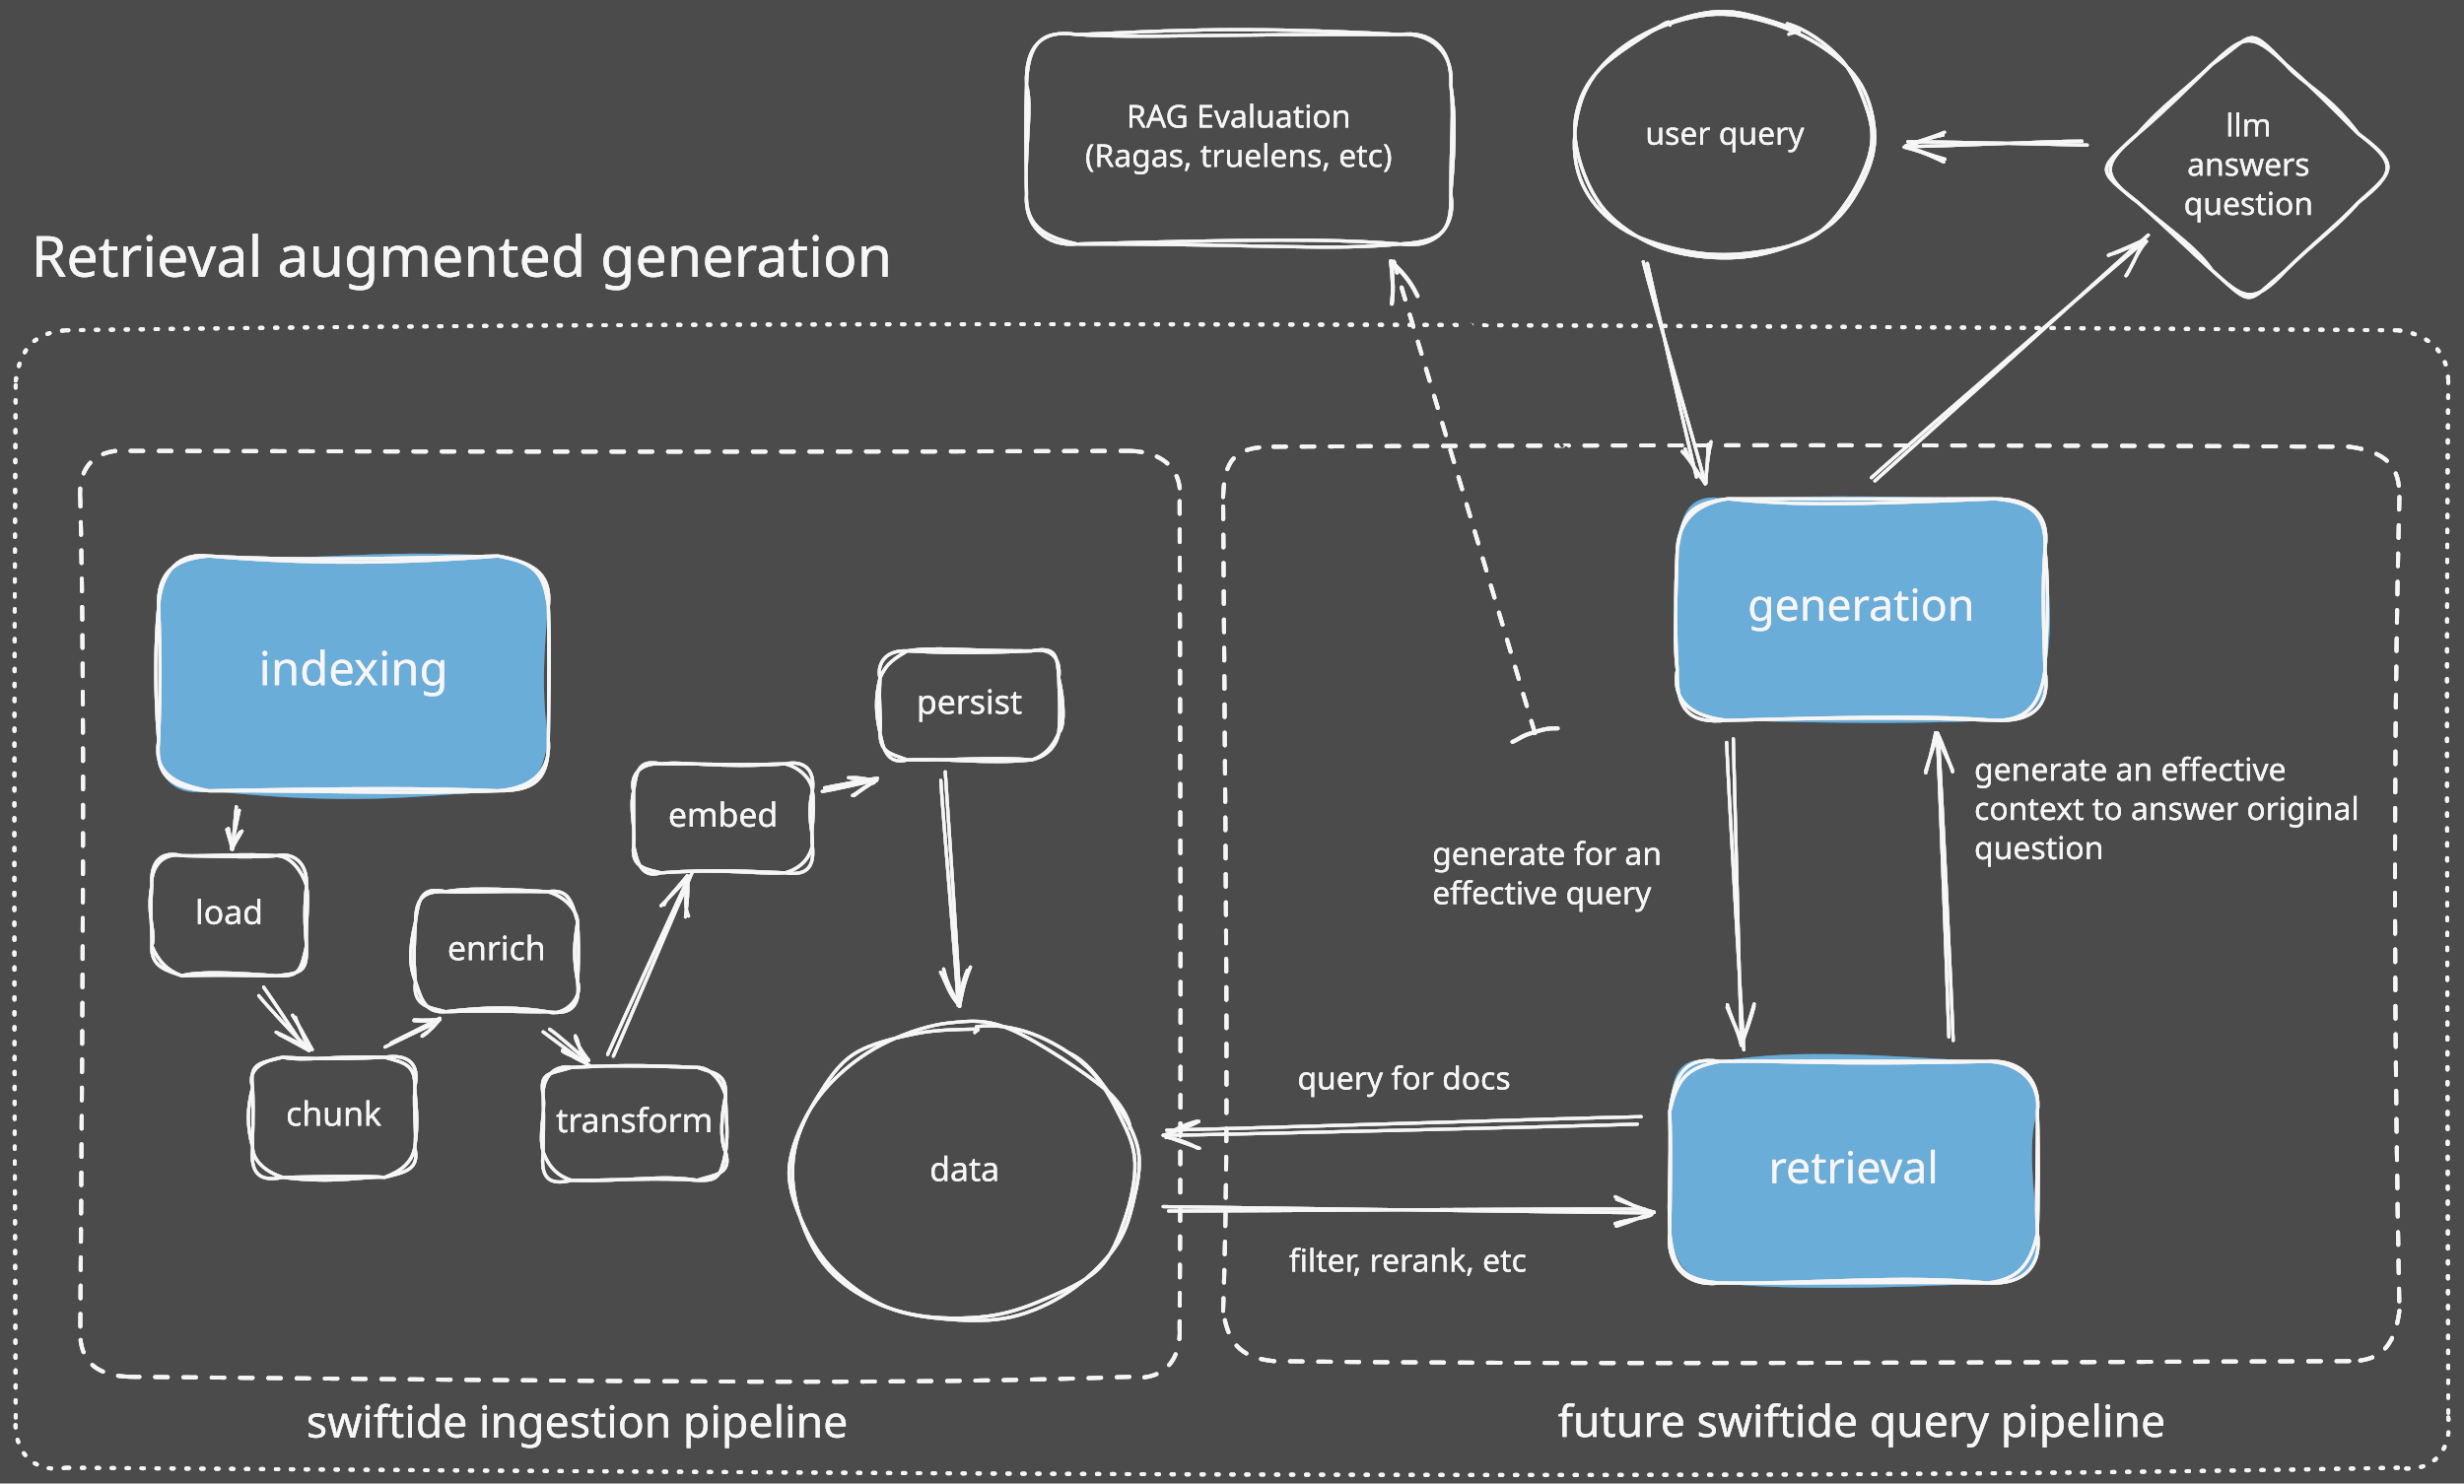
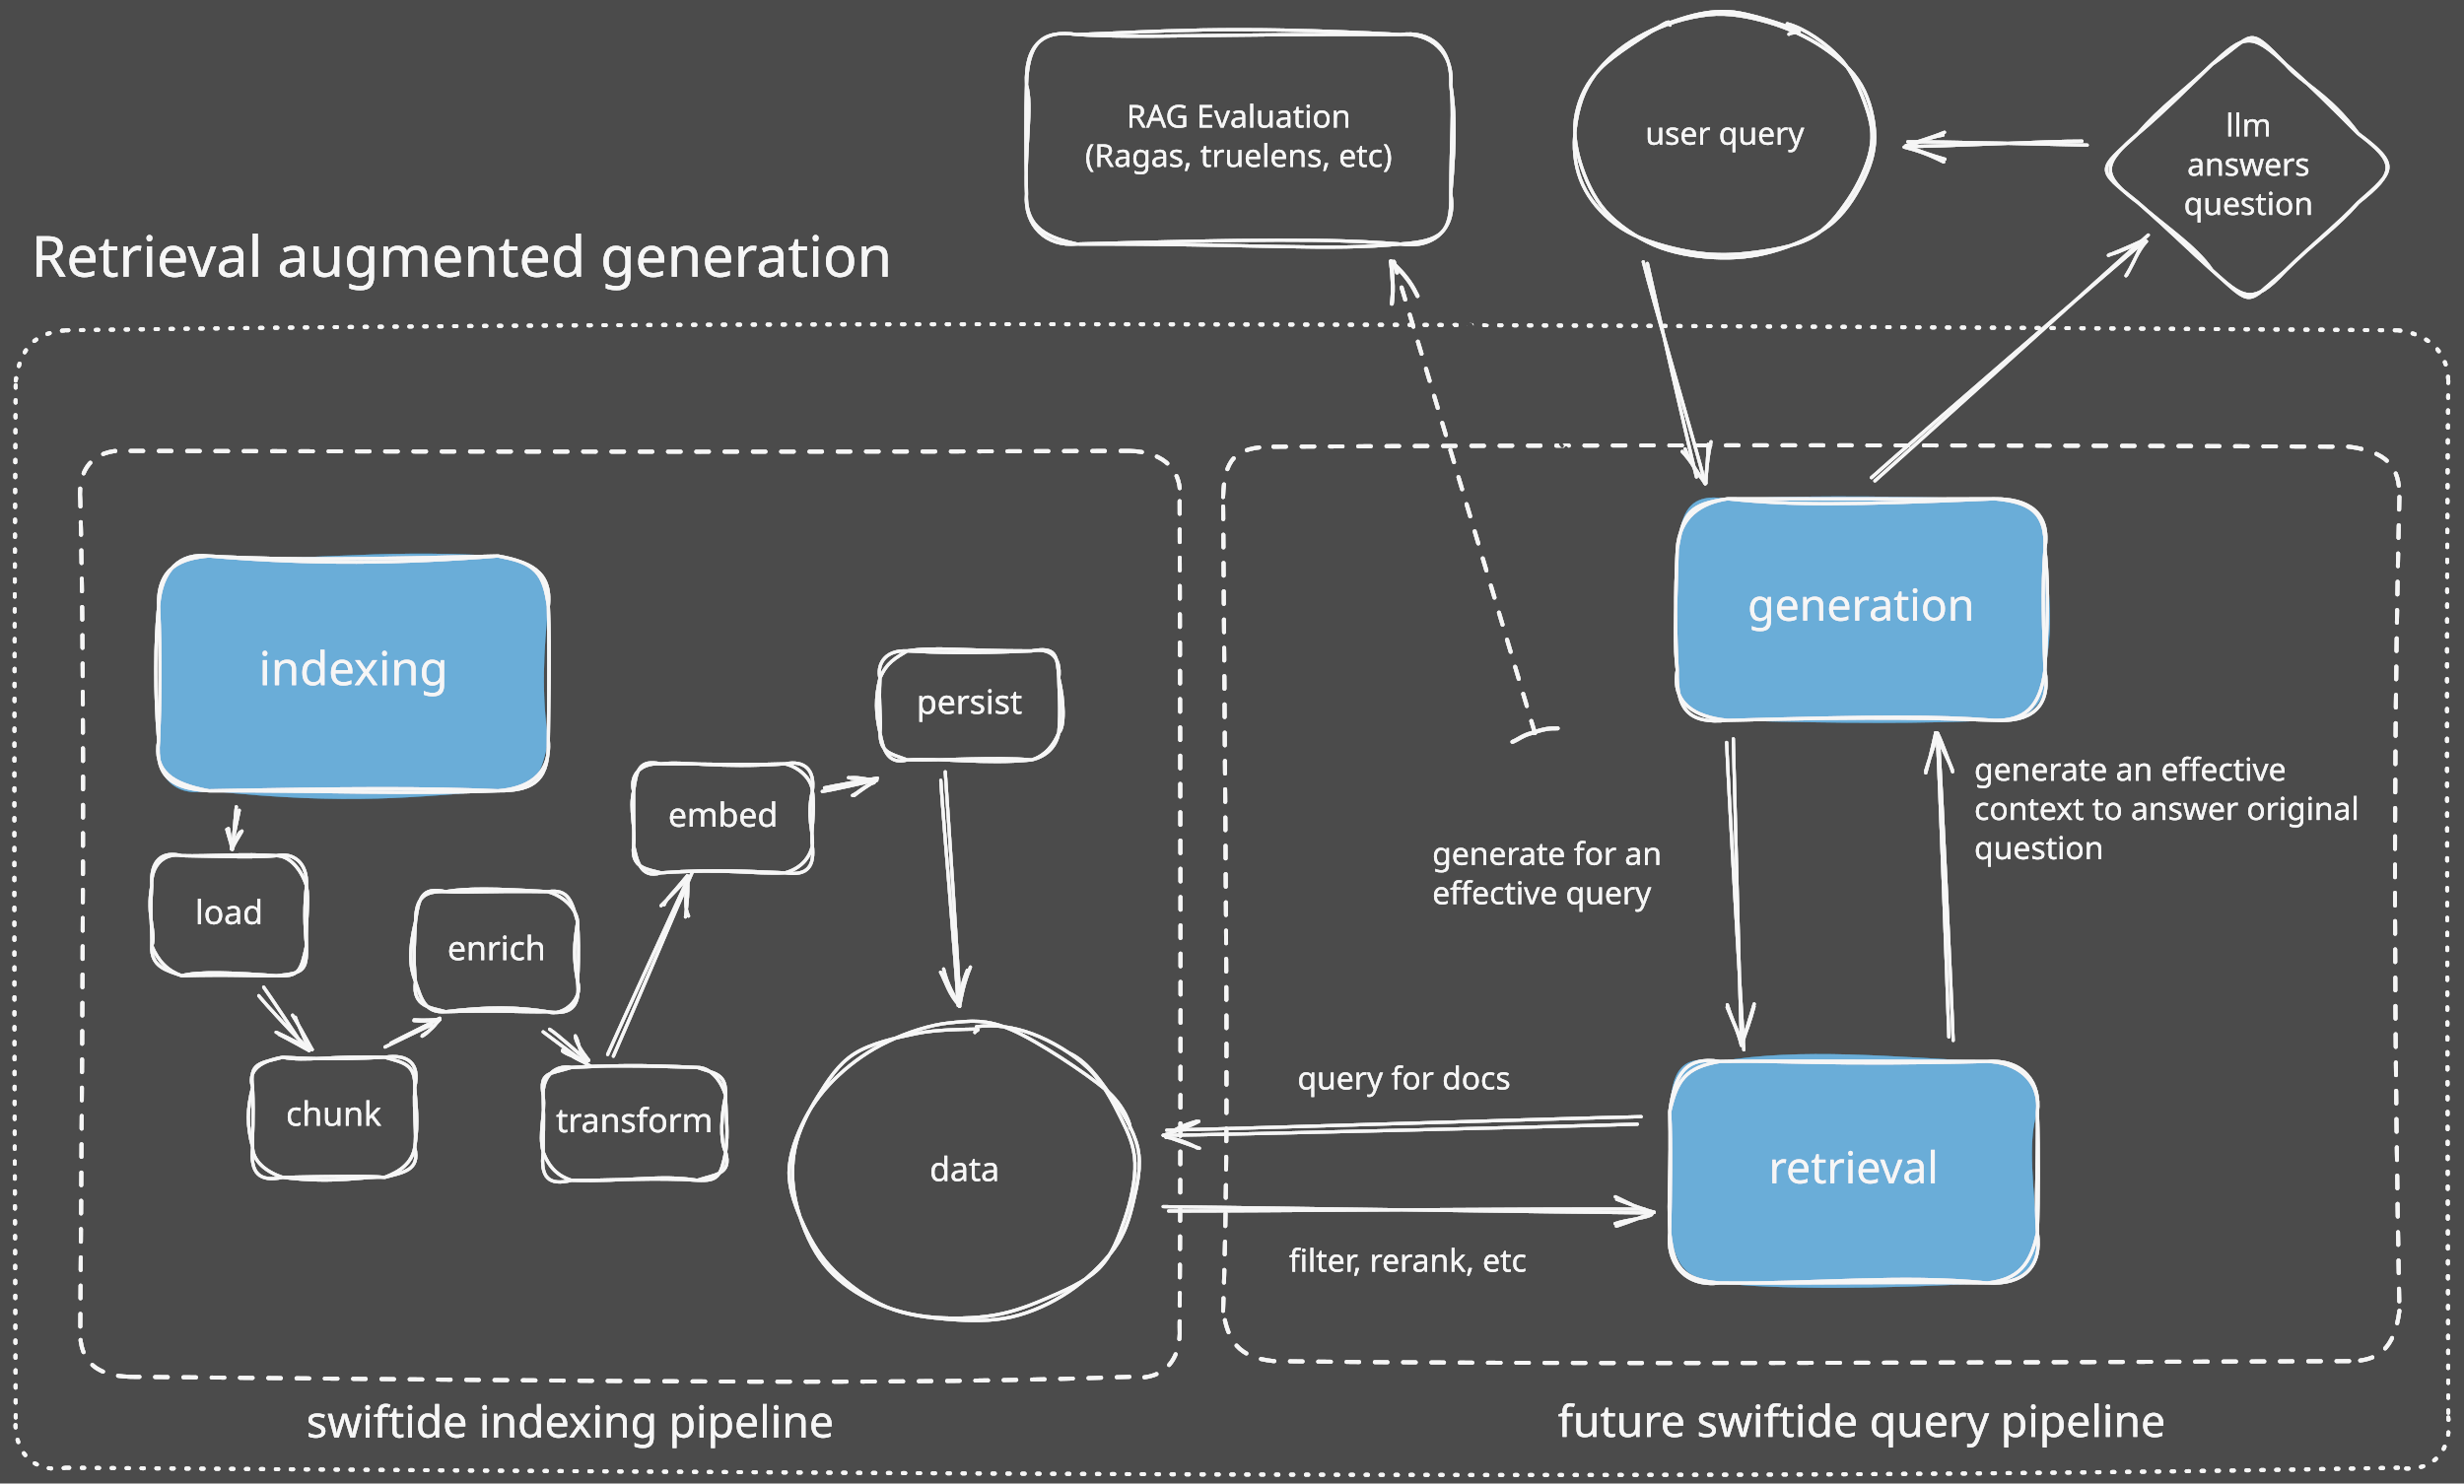
<svg xmlns="http://www.w3.org/2000/svg" version="1.1" viewBox="0 0 1568 944.222" width="1568" height="944.222" filter="invert(93%) hue-rotate(180deg)">
  <defs>
    <style class="style-fonts">
      @font-face {
        font-family: "Virgil";
        src: url("https://excalidraw.com/Virgil.woff2");
      }
      @font-face {
        font-family: "Cascadia";
        src: url("https://excalidraw.com/Cascadia.woff2");
      }
      @font-face {
        font-family: "Assistant";
        src: url("https://excalidraw.com/Assistant-Regular.woff2");
      }
    </style>
  </defs>
  <rect x="0" y="0" width="1568" height="944.222" fill="#ffffff" />
  <g stroke-linecap="round" transform="translate(10 210.2222) rotate(0 774 362)">
    <path d="M32 0 C477.59 -6.27, 924.02 -3.9, 1516 0 M1516 0 C1534.83 2.35, 1547.61 13.27, 1548 32 M1548 32 C1546.77 167.68, 1547.08 307.47, 1548 692 M1548 692 C1550.49 711.71, 1539.48 727.63, 1516 724 M1516 724 C1162.44 730.75, 808.78 729.55, 32 724 M32 724 C10.51 727.71, -1.74 713.13, 0 692 M0 692 C-1.04 466.34, -1.22 239.88, 0 32 M0 32 C3.15 10.96, 12.27 1.5, 32 0" stroke="#1e1e1e" stroke-width="2.5" fill="none" stroke-dasharray="1.5 8" />
  </g>
  <g stroke-linecap="round" transform="translate(100.9289 353.8947) rotate(0 124.0144 74.72662)">
    <path d="M32 0 C89.07 4.72, 133.5 -5.08, 216.03 0 C242.11 1.76, 248.89 15.87, 248.03 32 C245.03 59.28, 243.53 88.69, 248.03 117.45 C244.01 135.98, 240.35 152.08, 216.03 149.45 C164.08 153.02, 122.8 159.09, 32 149.45 C6.91 154.63, -3.09 135.88, 0 117.45 C3.32 80.85, 1.2 47.67, 0 32 C0.19 11.96, 11.95 -4.97, 32 0" stroke="none" stroke-width="0" fill="#a5d8ff" />
    <path d="M32 0 C97.38 5.7, 156.07 4.78, 216.03 0 M32 0 C85.39 2.98, 137.34 1.76, 216.03 0 M216.03 0 C235.18 3.71, 250.52 9.05, 248.03 32 M216.03 0 C239.83 4.18, 245.2 11.07, 248.03 32 M248.03 32 C249.35 61.87, 248.15 94.78, 248.03 117.45 M248.03 32 C248.48 52.5, 248.41 76.91, 248.03 117.45 M248.03 117.45 C248.5 141.04, 240.51 149.75, 216.03 149.45 M248.03 117.45 C249.87 140.51, 233.22 148.1, 216.03 149.45 M216.03 149.45 C170.23 147.52, 120 147.78, 32 149.45 M216.03 149.45 C160.61 151.74, 101.87 149.27, 32 149.45 M32 149.45 C10.2 148.15, -2.46 141.85, 0 117.45 M32 149.45 C8.07 145.07, -3.18 136.9, 0 117.45 M0 117.45 C-2.53 88.27, -2.25 53.58, 0 32 M0 117.45 C0.96 93.59, 1.46 65.12, 0 32 M0 32 C1.58 8.71, 13.8 -2.31, 32 0 M0 32 C-1 6.62, 15.26 1.44, 32 0" stroke="#1e1e1e" stroke-width="2" fill="none" />
  </g>
  <g transform="translate(172.2642 410.0722) rotate(0 52.67905 18.54916)">
    <text x="52.679" y="25.999" font-family="Virgil, Segoe UI Emoji" font-size="29.679px" fill="#1e1e1e" text-anchor="middle" style="white-space: pre;" direction="ltr" dominant-baseline="alphabetic">indexing</text>
  </g>
  <g stroke-linecap="round" transform="translate(1062.556 675.6111) rotate(0 117 70.5)">
    <path d="M32 0 C82.85 -8.99, 143.23 -2.83, 202 0 C224.19 5.21, 237.24 8.64, 234 32 C229.55 44.49, 229.17 63.13, 234 109 C236.98 132.96, 220.94 140.07, 202 141 C136.91 144.97, 65.19 145.21, 32 141 C7.57 138.09, 4.39 127.97, 0 109 C-0.7 73.58, -0.7 49.72, 0 32 C1.29 5.7, 7.07 -4.75, 32 0" stroke="none" stroke-width="0" fill="#a5d8ff" />
    <path d="M32 0 C69.3 -0.43, 111.22 -0.18, 202 0 M32 0 C65.8 -0.93, 101.48 2.57, 202 0 M202 0 C225.83 -1.62, 236.15 14.3, 234 32 M202 0 C220.5 0.41, 236.1 11.41, 234 32 M234 32 C234.25 65.24, 232.67 90.86, 234 109 M234 32 C234.88 59.49, 234.65 85.98, 234 109 M234 109 C237.15 130.63, 224.94 142.5, 202 141 M234 109 C229.86 128.98, 221.9 138.9, 202 141 M202 141 C148.37 135.45, 89.1 141.8, 32 141 M202 141 C141.61 140.16, 84.21 141.37, 32 141 M32 141 C8.21 144.06, -2.26 126.52, 0 109 M32 141 C7.49 139.11, 2.37 130.96, 0 109 M0 109 C-1.14 86.15, 0.89 68.01, 0 32 M0 109 C0.44 80.8, 1 53.74, 0 32 M0 32 C3.13 8.36, 9.8 -3.52, 32 0 M0 32 C4.59 12.1, 9.85 3.8, 32 0" stroke="#1e1e1e" stroke-width="2" fill="none" />
  </g>
  <g transform="translate(1120.882 728.6111) rotate(0 58.67397 17.5)">
    <text x="58.674" y="24.528" font-family="Virgil, Segoe UI Emoji" font-size="28px" fill="#1e1e1e" text-anchor="middle" style="white-space: pre;" direction="ltr" dominant-baseline="alphabetic">retrieval</text>
  </g>
  <g stroke-linecap="round" transform="translate(503.5204 652.4197) rotate(0 110.235 93.80576)">
    <path d="M176.66 17.73 C187.76 22.9, 195.27 33.62, 202.59 43.71 C209.9 53.8, 218.03 66.78, 220.54 78.25 C223.06 89.72, 220.19 101.87, 217.69 112.55 C215.18 123.23, 212.38 132.78, 205.5 142.33 C198.62 151.88, 187.31 162.59, 176.43 169.84 C165.55 177.09, 152.95 182.91, 140.22 185.82 C127.5 188.74, 113.35 188.4, 100.07 187.34 C86.79 186.27, 72.65 184.56, 60.56 179.43 C48.47 174.31, 36.29 165.17, 27.55 156.57 C18.81 147.97, 12.95 138.27, 8.12 127.81 C3.29 117.36, -1.52 105.18, -1.42 93.83 C-1.33 82.49, 3.42 70.07, 8.7 59.74 C13.98 49.42, 21.41 40.07, 30.25 31.86 C39.09 23.64, 49.87 15.99, 61.71 10.44 C73.56 4.89, 88.23 -0.21, 101.33 -1.44 C114.43 -2.67, 123.89 -3.99, 140.31 3.08 C156.74 10.15, 187.36 30.56, 199.88 40.98 C212.41 51.4, 216.58 65.05, 215.47 65.59 M117.86 1.06 C129.71 -0.48, 141.67 1.27, 153.48 5.64 C165.29 10, 179.34 18.33, 188.72 27.26 C198.09 36.18, 204.74 49.12, 209.74 59.19 C214.74 69.27, 218.29 76.99, 218.71 87.69 C219.13 98.39, 216.1 112.18, 212.28 123.4 C208.46 134.61, 204.29 146.43, 195.78 154.96 C187.27 163.48, 173.02 169.48, 161.2 174.54 C149.38 179.61, 138.24 183.62, 124.86 185.34 C111.48 187.06, 94.28 187.07, 80.93 184.87 C67.57 182.67, 55.2 178.2, 44.74 172.16 C34.29 166.12, 25.13 158.52, 18.18 148.6 C11.22 138.69, 5.62 124.37, 3 112.65 C0.37 100.94, 0.11 89.51, 2.42 78.32 C4.74 67.12, 10.62 55.5, 16.9 45.5 C23.19 35.5, 29.72 24.99, 40.13 18.32 C50.55 11.65, 66.74 8.08, 79.39 5.47 C92.04 2.85, 109.81 2.75, 116.05 2.63 C122.29 2.52, 116.39 3.84, 116.85 4.77" stroke="#1e1e1e" stroke-width="2" fill="none" />
  </g>
  <g transform="translate(587.659 733.1453) rotate(0 26.14845 13.2494)">
    <text x="26.148" y="18.57" font-family="Virgil, Segoe UI Emoji" font-size="21.199px" fill="#1e1e1e" text-anchor="middle" style="white-space: pre;" direction="ltr" dominant-baseline="alphabetic">data</text>
  </g>
  <g stroke-linecap="round">
    <g transform="translate(1042.556 713.363) rotate(0 -150.2543 3.368266)">
      <path d="M1.82 -2.59 C-48.46 -1.54, -249.42 4.87, -300.08 6.02 M-0.63 2.18 C-51.44 3.68, -253.03 8.66, -302.33 9.32" stroke="#1e1e1e" stroke-width="2" fill="none" />
    </g>
    <g transform="translate(1042.556 713.363) rotate(0 -150.2543 3.368266)">
      <path d="M-280.87 0.29 C-287.82 2.21, -297.41 5.84, -300.48 10.57 M-279.63 0.39 C-284.56 3.02, -290.23 5.46, -302.25 9.29" stroke="#1e1e1e" stroke-width="2" fill="none" />
    </g>
    <g transform="translate(1042.556 713.363) rotate(0 -150.2543 3.368266)">
      <path d="M-280.52 17.39 C-287.58 13.17, -297.29 10.67, -300.48 10.57 M-279.29 17.49 C-284.4 15.68, -290.16 13.69, -302.25 9.29" stroke="#1e1e1e" stroke-width="2" fill="none" />
    </g>
  </g>
  <mask />
  <g stroke-linecap="round">
    <g transform="translate(743.7048 771.3813) rotate(0 152.285 -1.369787)">
      <path d="M-0.02 -0.59 C50.14 -0.45, 252.22 -2.36, 302.77 -1.74 M-3.48 -3.38 C47.39 -2.73, 257.36 0.24, 308.05 0.64" stroke="#1e1e1e" stroke-width="2" fill="none" />
    </g>
    <g transform="translate(743.7048 771.3813) rotate(0 152.285 -1.369787)">
      <path d="M284.04 7.44 C291.5 4.81, 303.62 4.12, 307.24 1.72 M284.92 9.08 C294.57 5.93, 303.03 2.39, 308.98 0.21" stroke="#1e1e1e" stroke-width="2" fill="none" />
    </g>
    <g transform="translate(743.7048 771.3813) rotate(0 152.285 -1.369787)">
      <path d="M284.24 -9.66 C291.47 -6.05, 303.52 -0.49, 307.24 1.72 M285.11 -8.02 C294.58 -4.49, 302.97 -1.34, 308.98 0.21" stroke="#1e1e1e" stroke-width="2" fill="none" />
    </g>
  </g>
  <mask />
  <g stroke-linecap="round" transform="translate(1002.111 10) rotate(0 95.5 77)">
    <path d="M45.15 12.24 C54.91 5.68, 72.26 0.73, 85.27 -0.62 C98.28 -1.96, 111.06 0.69, 123.2 4.18 C135.35 7.67, 148.3 13.65, 158.16 20.34 C168.03 27.03, 176.95 34.85, 182.4 44.32 C187.86 53.8, 190.85 66.79, 190.9 77.18 C190.95 87.57, 187.55 97.27, 182.7 106.68 C177.85 116.08, 171.32 126.37, 161.8 133.62 C152.27 140.87, 137.75 146.78, 125.56 150.17 C113.36 153.56, 101.13 154.65, 88.65 153.97 C76.18 153.29, 62.19 151.01, 50.69 146.08 C39.19 141.15, 27.53 133.28, 19.63 124.41 C11.73 115.53, 6.38 103.24, 3.29 92.84 C0.2 82.44, -1.05 71.86, 1.09 62.01 C3.23 52.16, 7.31 42.96, 16.12 33.76 C24.93 24.57, 46.51 11.47, 53.94 6.84 C61.37 2.21, 60.24 4.31, 60.68 6 M135.25 5.12 C146.66 8.14, 160.15 17.87, 168.53 26.74 C176.92 35.61, 182.25 48.61, 185.55 58.34 C188.85 68.07, 190.21 75.39, 188.33 85.14 C186.44 94.88, 180.59 107.43, 174.23 116.81 C167.87 126.18, 160.84 135.67, 150.16 141.4 C139.48 147.12, 123.07 149.7, 110.16 151.15 C97.25 152.61, 85.47 152.4, 72.7 150.13 C59.94 147.85, 44.22 143.45, 33.58 137.5 C22.94 131.56, 14.49 123.27, 8.86 114.48 C3.22 105.69, 0.24 95.71, -0.2 84.76 C-0.64 73.82, 1.49 59.3, 6.23 48.82 C10.97 38.33, 18.87 29.35, 28.23 21.84 C37.59 14.33, 50.68 7.84, 62.4 3.77 C74.12 -0.3, 85.48 -3.43, 98.53 -2.58 C111.58 -1.73, 134.38 6.46, 140.67 8.85 C146.97 11.25, 137.44 10.32, 136.3 11.78" stroke="#1e1e1e" stroke-width="2" fill="none" />
  </g>
  <g transform="translate(1046.102 74.55278) rotate(0 51.47995 12.5)">
    <text x="51.48" y="17.52" font-family="Virgil, Segoe UI Emoji" font-size="20px" fill="#1e1e1e" text-anchor="middle" style="white-space: pre;" direction="ltr" dominant-baseline="alphabetic">user query</text>
  </g>
  <g stroke-linecap="round" transform="translate(1067.333 317.5) rotate(0 117 70.5)">
    <path d="M32 0 C73.54 -1.82, 117.2 -2.21, 202 0 C220.52 2.98, 236.63 8.27, 234 32 C234.83 55.26, 240.9 71.88, 234 109 C239.18 127.24, 220.42 145.39, 202 141 C153.91 143.15, 109.24 143.15, 32 141 C11.96 142.29, -4.97 126.73, 0 109 C0.83 88.1, -0.26 75.16, 0 32 C2.5 8.04, 7.55 -4.17, 32 0" stroke="none" stroke-width="0" fill="#a5d8ff" />
    <path d="M32 0 C74.11 4.35, 107.17 4, 202 0 M32 0 C99.34 0.02, 166.54 0.22, 202 0 M202 0 C223.67 -0.15, 237.71 8.93, 234 32 M202 0 C223.1 1.99, 235.23 7.39, 234 32 M234 32 C237.08 60.06, 235.12 83.43, 234 109 M234 32 C231.99 57.07, 233.27 85.82, 234 109 M234 109 C230.86 133.27, 220.45 141.23, 202 141 M234 109 C237.99 132.44, 225.29 142.38, 202 141 M202 141 C163.45 138.15, 130.56 138.35, 32 141 M202 141 C168.22 139.87, 131.33 138.45, 32 141 M32 141 C11.52 138.98, -3.8 130.33, 0 109 M32 141 C7.35 143.41, -0.63 134.43, 0 109 M0 109 C-1.15 88.14, -1.49 60.14, 0 32 M0 109 C-1.89 94.32, -1.27 78.17, 0 32 M0 32 C3.86 8.96, 7.52 3.39, 32 0 M0 32 C1.45 11.37, 14.94 2.66, 32 0" stroke="#1e1e1e" stroke-width="2" fill="none" />
  </g>
  <g transform="translate(1114.837 370.5) rotate(0 69.49596 17.5)">
    <text x="69.496" y="24.528" font-family="Virgil, Segoe UI Emoji" font-size="28px" fill="#1e1e1e" text-anchor="middle" style="white-space: pre;" direction="ltr" dominant-baseline="alphabetic">generation</text>
  </g>
  <g stroke-linecap="round" transform="translate(1337.111 19.00001) rotate(0 93.5 87.5)">
    <path d="M117.5 22 C127.99 34.38, 144.53 40.56, 163.5 66 M117.5 22 C133.78 35.97, 146.48 48.96, 163.5 66 M163.5 66 C190.71 86.26, 186.79 89.73, 163.5 110 M163.5 66 C188.23 84.72, 188.08 90.46, 163.5 110 M163.5 110 C149.94 125.74, 136.79 133.94, 117.5 153 M163.5 110 C151.44 123.05, 136.78 134.31, 117.5 153 M117.5 153 C91.12 175.23, 97.47 176.83, 70.5 153 M117.5 153 C95.95 176.38, 90.28 170.72, 70.5 153 M70.5 153 C60.29 137.76, 39.86 124.86, 23.5 110 M70.5 153 C56.84 140.84, 46.15 129.85, 23.5 110 M23.5 110 C-3.8 88, -2.88 90.1, 23.5 66 M23.5 110 C-0.63 92.1, 0.54 85.57, 23.5 66 M23.5 66 C37.58 49.46, 52.33 39.38, 70.5 22 M23.5 66 C39.49 52.48, 56.72 35.22, 70.5 22 M70.5 22 C90.86 3.39, 95.26 0.61, 117.5 22 M70.5 22 C98.28 2.66, 92.33 -3.66, 117.5 22" stroke="#1e1e1e" stroke-width="2" fill="none" />
  </g>
  <g transform="translate(1390.771 69.25001) rotate(0 40.08996 37.5)">
    <text x="40.09" y="17.52" font-family="Virgil, Segoe UI Emoji" font-size="20px" fill="#1e1e1e" text-anchor="middle" style="white-space: pre;" direction="ltr" dominant-baseline="alphabetic">llm </text>
    <text x="40.09" y="42.52" font-family="Virgil, Segoe UI Emoji" font-size="20px" fill="#1e1e1e" text-anchor="middle" style="white-space: pre;" direction="ltr" dominant-baseline="alphabetic">answers</text>
    <text x="40.09" y="67.52" font-family="Virgil, Segoe UI Emoji" font-size="20px" fill="#1e1e1e" text-anchor="middle" style="white-space: pre;" direction="ltr" dominant-baseline="alphabetic">question</text>
  </g>
  <g stroke-linecap="round">
    <g transform="translate(1046.838 165.1535) rotate(0 18.53276 71.82239)">
      <path d="M1.5 2.54 C6.67 25.8, 27.02 115.75, 32.72 138.43 M-1.12 1.45 C4.79 25.32, 32.23 118.77, 38.19 142.19" stroke="#1e1e1e" stroke-width="2" fill="none" />
    </g>
    <g transform="translate(1046.838 165.1535) rotate(0 18.53276 71.82239)">
      <path d="M25.51 120.59 C29.04 130.04, 34.44 138.18, 38.71 142.36 M23.64 122.25 C28.44 127.21, 32.71 134.49, 38.31 142.76" stroke="#1e1e1e" stroke-width="2" fill="none" />
    </g>
    <g transform="translate(1046.838 165.1535) rotate(0 18.53276 71.82239)">
      <path d="M41.99 116.04 C39.53 127.22, 38.96 137.01, 38.71 142.36 M40.13 117.7 C40.09 123.93, 39.47 132.56, 38.31 142.76" stroke="#1e1e1e" stroke-width="2" fill="none" />
    </g>
  </g>
  <mask />
  <g stroke-linecap="round">
    <g transform="translate(1100.482 472.3333) rotate(0 3.755232 96.90399)">
      <path d="M-1.72 0.25 C-0.44 32.47, 7.23 163.24, 9.23 195.89 M2.54 -2.09 C3.43 30.43, 6.49 157.5, 7.69 191.13" stroke="#1e1e1e" stroke-width="2" fill="none" />
    </g>
    <g transform="translate(1100.482 472.3333) rotate(0 3.755232 96.90399)">
      <path d="M-1.37 168.81 C2.25 177.84, 5.72 184.55, 7.61 192.98 M-1.28 167.18 C1.05 174.35, 3.3 180.34, 8.48 191.2" stroke="#1e1e1e" stroke-width="2" fill="none" />
    </g>
    <g transform="translate(1100.482 472.3333) rotate(0 3.755232 96.90399)">
      <path d="M15.73 168.31 C13.31 177.41, 10.73 184.3, 7.61 192.98 M15.82 166.68 C13.76 174.05, 11.62 180.17, 8.48 191.2" stroke="#1e1e1e" stroke-width="2" fill="none" />
    </g>
  </g>
  <mask />
  <g stroke-linecap="round">
    <g transform="translate(1241.647 661.7778) rotate(0 -3.852091 -97.43515)">
      <path d="M1.28 0.45 C0.23 -31.38, -6.11 -158.71, -8.01 -190.71 M-1.47 -1.77 C-2.53 -34.51, -7.26 -164.2, -8.98 -195.32" stroke="#1e1e1e" stroke-width="2" fill="none" />
    </g>
    <g transform="translate(1241.647 661.7778) rotate(0 -3.852091 -97.43515)">
      <path d="M0.92 -170.56 C-1.18 -177.52, -4.07 -181.34, -9.85 -195.42 M0.83 -171.69 C-2.63 -179.66, -5.25 -188.07, -8.58 -194.94" stroke="#1e1e1e" stroke-width="2" fill="none" />
    </g>
    <g transform="translate(1241.647 661.7778) rotate(0 -3.852091 -97.43515)">
      <path d="M-16.16 -169.8 C-14.19 -177.03, -13 -181.02, -9.85 -195.42 M-16.25 -170.94 C-13.86 -179.04, -10.61 -187.71, -8.58 -194.94" stroke="#1e1e1e" stroke-width="2" fill="none" />
    </g>
  </g>
  <mask />
  <g stroke-linecap="round">
    <g transform="translate(1190.773 305.3333) rotate(0 88.24387 -77.51336)">
      <path d="M2.34 0.74 C31.51 -25.3, 146.93 -129.49, 176.32 -155.76 M0.16 -1.33 C28.87 -26.94, 144.52 -126.68, 174.21 -152.19" stroke="#1e1e1e" stroke-width="2" fill="none" />
    </g>
    <g transform="translate(1190.773 305.3333) rotate(0 88.24387 -77.51336)">
      <path d="M162.52 -130.21 C166.11 -136.16, 169.54 -145.66, 175.08 -151.66 M162.12 -129.81 C165.53 -135.36, 167.93 -140.05, 173.31 -152.49" stroke="#1e1e1e" stroke-width="2" fill="none" />
    </g>
    <g transform="translate(1190.773 305.3333) rotate(0 88.24387 -77.51336)">
      <path d="M151.36 -143.17 C158.82 -144.74, 166.11 -149.75, 175.08 -151.66 M150.95 -142.77 C156.95 -145.41, 161.91 -147.14, 173.31 -152.49" stroke="#1e1e1e" stroke-width="2" fill="none" />
    </g>
  </g>
  <mask />
  <g stroke-linecap="round">
    <g transform="translate(1327.985 92.4872) rotate(0 -57.24318 -0.9610074)">
      <path d="M0.23 -0.11 C-19.14 -0.61, -94.41 -2.32, -113.89 -2.27 M-3.08 -2.63 C-22.81 -2.83, -95.48 1.04, -114.72 0.7" stroke="#1e1e1e" stroke-width="2" fill="none" />
    </g>
    <g transform="translate(1327.985 92.4872) rotate(0 -57.24318 -0.9610074)">
      <path d="M-91.49 -6.49 C-101.2 -4.96, -108.4 -0.86, -116.15 1.17 M-90.62 -8.27 C-99.24 -4.64, -108.77 -2.12, -115.03 0.24" stroke="#1e1e1e" stroke-width="2" fill="none" />
    </g>
    <g transform="translate(1327.985 92.4872) rotate(0 -57.24318 -0.9610074)">
      <path d="M-91.13 10.61 C-101.02 5.58, -108.36 3.13, -116.15 1.17 M-90.27 8.83 C-99.03 6.41, -108.69 2.9, -115.03 0.24" stroke="#1e1e1e" stroke-width="2" fill="none" />
    </g>
  </g>
  <mask />
  <g transform="translate(194.9145 890.4105) rotate(0 169.2179 17.5)">
-     <text x="0" y="24.528" font-family="Virgil, Segoe UI Emoji" font-size="28px" fill="#1e1e1e" text-anchor="start" style="white-space: pre;" direction="ltr" dominant-baseline="alphabetic">swiftide ingestion pipeline</text>
+     <text x="0" y="24.528" font-family="Virgil, Segoe UI Emoji" font-size="28px" fill="#1e1e1e" text-anchor="start" style="white-space: pre;" direction="ltr" dominant-baseline="alphabetic">swiftide indexing pipeline</text>
  </g>
  <g stroke-linecap="round" transform="translate(51.11111 287) rotate(0 349.7842 294.6667)">
    <path d="M32 0 C282.31 0.69, 530.09 0.64, 667.57 0 M667.57 0 C691.04 0.48, 701.83 13.81, 699.57 32 M699.57 32 C699.81 193.04, 700.75 354.29, 699.57 557.33 M699.57 557.33 C700.88 582.35, 685.76 592.27, 667.57 589.33 M667.57 589.33 C523.37 594.42, 378.19 592.45, 32 589.33 M32 589.33 C6.94 588.87, -1.3 576.21, 0 557.33 M0 557.33 C1.27 358.86, 3.2 161.91, 0 32 M0 32 C-2.1 8.36, 11.52 -2.02, 32 0" stroke="#1e1e1e" stroke-width="2.5" fill="none" stroke-dasharray="8 10" />
  </g>
  <g stroke-linecap="round" transform="translate(778.3333 284.3333) rotate(0 374.2778 291)">
    <path d="M32 0 C232.68 -1.09, 436.5 -1.28, 716.56 0 M716.56 0 C740.15 3.15, 748.85 12.27, 748.56 32 M748.56 32 C744.33 206.1, 745.35 383.14, 748.56 550 M748.56 550 C745.42 574.27, 735.01 582.23, 716.56 582 M716.56 582 C452.27 583.03, 185.54 584.14, 32 582 M32 582 C9.36 579.54, 3.06 569.07, 0 550 M0 550 C3.69 444.14, 2.02 336.93, 0 32 M0 32 C0.86 8.64, 6.87 0, 32 0" stroke="#1e1e1e" stroke-width="2.5" fill="none" stroke-dasharray="8 10" />
  </g>
  <g transform="translate(991.3333 890) rotate(0 199.2059 17.5)">
    <text x="0" y="24.528" font-family="Virgil, Segoe UI Emoji" font-size="28px" fill="#1e1e1e" text-anchor="start" style="white-space: pre;" direction="ltr" dominant-baseline="alphabetic">future swiftide query pipeline</text>
  </g>
  <g transform="translate(19.88889 144.5556) rotate(0 278.4059 22.5)">
    <text x="0" y="31.536" font-family="Virgil, Segoe UI Emoji" font-size="36px" fill="#1e1e1e" text-anchor="start" style="white-space: pre;" direction="ltr" dominant-baseline="alphabetic">Retrieval augmented generation</text>
  </g>
  <g transform="translate(1256.333 479.3333) rotate(0 129.6399 37.5)">
    <text x="0" y="17.52" font-family="Virgil, Segoe UI Emoji" font-size="20px" fill="#1e1e1e" text-anchor="start" style="white-space: pre;" direction="ltr" dominant-baseline="alphabetic">generate an effective</text>
    <text x="0" y="42.52" font-family="Virgil, Segoe UI Emoji" font-size="20px" fill="#1e1e1e" text-anchor="start" style="white-space: pre;" direction="ltr" dominant-baseline="alphabetic">context to answer original</text>
    <text x="0" y="67.52" font-family="Virgil, Segoe UI Emoji" font-size="20px" fill="#1e1e1e" text-anchor="start" style="white-space: pre;" direction="ltr" dominant-baseline="alphabetic">question</text>
  </g>
  <g transform="translate(825.6667 675.8889) rotate(0 71.97993 12.5)">
    <text x="0" y="17.52" font-family="Virgil, Segoe UI Emoji" font-size="20px" fill="#1e1e1e" text-anchor="start" style="white-space: pre;" direction="ltr" dominant-baseline="alphabetic">query for docs</text>
  </g>
  <g transform="translate(820.2222 791.8889) rotate(0 86.65993 12.5)">
    <text x="0" y="17.52" font-family="Virgil, Segoe UI Emoji" font-size="20px" fill="#1e1e1e" text-anchor="start" style="white-space: pre;" direction="ltr" dominant-baseline="alphabetic">filter, rerank, etc</text>
  </g>
  <g stroke-linecap="round">
    <g transform="translate(1057.671 368.6548) rotate(0 -62.19988 -82.68577)">
      <path d="M-0.87 -1.28 C-21.04 -28.49, -102.57 -136.87, -123.53 -164.09" stroke="#ffffff" stroke-width="2.5" fill="none" stroke-dasharray="1.5 8" />
    </g>
    <g transform="translate(1057.671 368.6548) rotate(0 -62.19988 -82.68577)">
      <path d="M-103.42 -149.9 C-105.04 -155.03, -109.83 -157.74, -123.41 -162.36" stroke="#ffffff" stroke-width="2.5" fill="none" stroke-dasharray="1.5 6" />
    </g>
    <g transform="translate(1057.671 368.6548) rotate(0 -62.19988 -82.68577)">
      <path d="M-117.04 -139.56 C-115.77 -146.82, -117.7 -151.7, -123.41 -162.36" stroke="#ffffff" stroke-width="2.5" fill="none" stroke-dasharray="1.5 6" />
    </g>
  </g>
  <mask />
  <g stroke-linecap="round">
    <g transform="translate(1053.226 357.5437) rotate(0 -97.30753 -112.1299)">
      <path d="M0.92 2.58 C-31.53 -35.02, -162.82 -188.28, -195.53 -226.84" stroke="#ffffff" stroke-width="2.5" fill="none" stroke-dasharray="1.5 8" />
    </g>
    <g transform="translate(1053.226 357.5437) rotate(0 -97.30753 -112.1299)">
      <path d="M-171.94 -216.08 C-178.1 -219.2, -185.3 -219.33, -194.62 -225.99" stroke="#ffffff" stroke-width="2.5" fill="none" stroke-dasharray="1.5 6" />
    </g>
    <g transform="translate(1053.226 357.5437) rotate(0 -97.30753 -112.1299)">
      <path d="M-184.95 -204.98 C-187.56 -211.12, -191.27 -214.25, -194.62 -225.99" stroke="#ffffff" stroke-width="2.5" fill="none" stroke-dasharray="1.5 6" />
    </g>
  </g>
  <mask />
  <g stroke-linecap="round">
    <g transform="translate(1058.782 358.6548) rotate(0 -68.21769 -81.67044)">
      <path d="M-2.2 2.05 C-24.72 -25.94, -112.97 -137.67, -134.24 -165.39" stroke="#ffffff" stroke-width="2.5" fill="none" stroke-dasharray="1.5 8" />
    </g>
    <g transform="translate(1058.782 358.6548) rotate(0 -68.21769 -81.67044)">
      <path d="M-111.58 -153.58 C-120.1 -154.98, -126.35 -160.28, -133.64 -167.01" stroke="#ffffff" stroke-width="2.5" fill="none" stroke-dasharray="1.5 6" />
    </g>
    <g transform="translate(1058.782 358.6548) rotate(0 -68.21769 -81.67044)">
      <path d="M-125.06 -143.05 C-129.19 -147.85, -130.96 -156.65, -133.64 -167.01" stroke="#ffffff" stroke-width="2.5" fill="none" stroke-dasharray="1.5 6" />
    </g>
  </g>
  <mask />
  <g stroke-linecap="round">
    <g transform="translate(978.7817 466.4325) rotate(0 -46.90451 -149.8345)">
      <path d="M-2.02 0.16 C-16.95 -50.15, -76.62 -249.76, -91.79 -299.83" stroke="#1e1e1e" stroke-width="2.5" fill="none" stroke-dasharray="8 10" />
    </g>
    <g transform="translate(978.7817 466.4325) rotate(0 -46.90451 -149.8345)">
      <path d="M-16.3 5.76 C-12.55 4.25, -9.6 1.44, -3.41 -0.01" stroke="#1e1e1e" stroke-width="2.5" fill="none" />
    </g>
    <g transform="translate(978.7817 466.4325) rotate(0 -46.90451 -149.8345)">
      <path d="M12.44 -2.83 C9.89 -2.65, 6.47 -3.55, -3.41 -0.01" stroke="#1e1e1e" stroke-width="2.5" fill="none" />
    </g>
    <g transform="translate(978.7817 466.4325) rotate(0 -46.90451 -149.8345)">
      <path d="M-76.73 -278.06 C-79.39 -283.49, -83.01 -290.4, -93.66 -300.06" stroke="#1e1e1e" stroke-width="2.5" fill="none" />
    </g>
    <g transform="translate(978.7817 466.4325) rotate(0 -46.90451 -149.8345)">
      <path d="M-93.1 -273.14 C-92.17 -279.54, -92.17 -287.54, -93.66 -300.06" stroke="#1e1e1e" stroke-width="2.5" fill="none" />
    </g>
  </g>
  <mask />
  <g stroke-linecap="round" transform="translate(653.2262 21.98811) rotate(0 135 66.66667)">
    <path d="M32 0 C80.6 -1.67, 127.02 -6.06, 238 0 M32 0 C73.53 2.56, 116.23 -0.5, 238 0 M238 0 C256.57 -1.64, 272.06 11.21, 270 32 M238 0 C256.92 -2.65, 270.98 8.34, 270 32 M270 32 C272.1 45.67, 273.56 60.9, 270 101.33 M270 32 C272.11 47.99, 270.11 64.52, 270 101.33 M270 101.33 C273.99 123.92, 258.62 136.64, 238 133.33 M270 101.33 C270.61 126.87, 263.77 131.37, 238 133.33 M238 133.33 C192.94 137.8, 148.84 133.2, 32 133.33 M238 133.33 C191.45 129.75, 145.94 130.28, 32 133.33 M32 133.33 C12.8 135.21, -1.71 122, 0 101.33 M32 133.33 C14.87 129.54, -0.93 123.85, 0 101.33 M0 101.33 C-1.28 72.35, 4.06 45.83, 0 32 M0 101.33 C-0.5 72.23, -0.5 47.25, 0 32 M0 32 C0.92 7.12, 8.1 -3.39, 32 0 M0 32 C-1.13 6.42, 10.91 -3.55, 32 0" stroke="#1e1e1e" stroke-width="2" fill="none" />
  </g>
  <g transform="translate(679.5563 63.65478) rotate(0 108.6699 25)">
    <text x="108.67" y="17.52" font-family="Virgil, Segoe UI Emoji" font-size="20px" fill="#1e1e1e" text-anchor="middle" style="white-space: pre;" direction="ltr" dominant-baseline="alphabetic">RAG Evaluation</text>
    <text x="108.67" y="42.52" font-family="Virgil, Segoe UI Emoji" font-size="20px" fill="#1e1e1e" text-anchor="middle" style="white-space: pre;" direction="ltr" dominant-baseline="alphabetic">(Ragas, truelens, etc)</text>
  </g>
  <g transform="translate(911.4444 533) rotate(0 79.81992 25)">
    <text x="0" y="17.52" font-family="Virgil, Segoe UI Emoji" font-size="20px" fill="#1e1e1e" text-anchor="start" style="white-space: pre;" direction="ltr" dominant-baseline="alphabetic">generate for an</text>
    <text x="0" y="42.52" font-family="Virgil, Segoe UI Emoji" font-size="20px" fill="#1e1e1e" text-anchor="start" style="white-space: pre;" direction="ltr" dominant-baseline="alphabetic"> effective query</text>
  </g>
  <g stroke-linecap="round" transform="translate(96.57548 544.642) rotate(0 49.22888 38.21716)">
    <path d="M19.11 0 C36.02 0.51, 59.07 -1.48, 79.35 0 M19.11 0 C40.41 0.33, 65.51 1.42, 79.35 0 M79.35 0 C89.99 -2.3, 99.31 4.35, 98.46 19.11 M79.35 0 C87.72 0, 95.15 8.78, 98.46 19.11 M98.46 19.11 C97.03 31.63, 97.18 44.13, 98.46 57.33 M98.46 19.11 C100.29 29, 97.94 39.29, 98.46 57.33 M98.46 57.33 C98.98 73.72, 95.95 74.73, 79.35 76.43 M98.46 57.33 C94.84 73.97, 93.54 77.14, 79.35 76.43 M79.35 76.43 C52.49 74.48, 29.65 73.4, 19.11 76.43 M79.35 76.43 C67.15 76.77, 51.97 75.5, 19.11 76.43 M19.11 76.43 C10.02 73.14, -0.81 71.09, 0 57.33 M19.11 76.43 C10.42 73.35, 4.25 67.52, 0 57.33 M0 57.33 C3.14 49.5, -3.65 38.5, 0 19.11 M0 57.33 C0.43 47.59, -1.31 39.7, 0 19.11 M0 19.11 C-0.98 2.68, 6.58 -3.09, 19.11 0 M0 19.11 C-0.65 5.8, 8.42 -2.16, 19.11 0" stroke="#1e1e1e" stroke-width="2" fill="none" />
  </g>
  <g transform="translate(124.0528 569.6097) rotate(0 21.75153 13.2494)">
    <text x="21.752" y="18.57" font-family="Virgil, Segoe UI Emoji" font-size="21.199px" fill="#1e1e1e" text-anchor="middle" style="white-space: pre;" direction="ltr" dominant-baseline="alphabetic">load</text>
  </g>
  <g stroke-linecap="round" transform="translate(264.4012 567.541) rotate(0 51.58433 38.21716)">
    <path d="M19.11 0 C32.04 -2.3, 50.63 -2.11, 84.06 0 M19.11 0 C33.44 0.81, 44.66 -0.62, 84.06 0 M84.06 0 C97.66 -2.02, 99.37 6.37, 103.17 19.11 M84.06 0 C93.49 2.41, 102.54 10.46, 103.17 19.11 M103.17 19.11 C100.81 34.15, 100.46 42.06, 103.17 57.33 M103.17 19.11 C103.58 28.87, 104.19 37.15, 103.17 57.33 M103.17 57.33 C107.03 68.36, 93.66 79.83, 84.06 76.43 M103.17 57.33 C104.62 70.77, 101.08 79.1, 84.06 76.43 M84.06 76.43 C64.58 73.35, 46.6 73.07, 19.11 76.43 M84.06 76.43 C66.98 76.71, 53.43 75.4, 19.11 76.43 M19.11 76.43 C5.56 77.46, 3.52 67.38, 0 57.33 M19.11 76.43 C10.62 73.89, -2.39 73.67, 0 57.33 M0 57.33 C-3.77 47.61, -4.38 37.76, 0 19.11 M0 57.33 C-1.46 43.28, -0.66 30.78, 0 19.11 M0 19.11 C0.21 3.28, 5.81 -0.5, 19.11 0 M0 19.11 C2.05 4.21, 3.81 -3.42, 19.11 0" stroke="#1e1e1e" stroke-width="2" fill="none" />
  </g>
  <g transform="translate(287.8135 592.5087) rotate(0 28.17209 13.2494)">
    <text x="28.172" y="18.57" font-family="Virgil, Segoe UI Emoji" font-size="21.199px" fill="#1e1e1e" text-anchor="middle" style="white-space: pre;" direction="ltr" dominant-baseline="alphabetic">enrich</text>
  </g>
  <g stroke-linecap="round" transform="translate(345.6642 679.4248) rotate(0 58.06182 35.9206)">
    <path d="M17.96 0 C44.15 -1.27, 60.41 -1.78, 98.16 0 M17.96 0 C37.67 -1.37, 59.92 -1.23, 98.16 0 M98.16 0 C106.34 0, 113.24 8.09, 116.12 17.96 M98.16 0 C109.51 4.1, 116.66 3.56, 116.12 17.96 M116.12 17.96 C113.47 29.29, 112.25 46.34, 116.12 53.88 M116.12 17.96 C116.26 31.69, 117.93 40.9, 116.12 53.88 M116.12 53.88 C112.98 69.25, 111.4 72.46, 98.16 71.84 M116.12 53.88 C120.4 68.52, 108.47 68.18, 98.16 71.84 M98.16 71.84 C73.95 67.93, 54.13 72.93, 17.96 71.84 M98.16 71.84 C72.16 69.93, 42.1 72.09, 17.96 71.84 M17.96 71.84 C9.51 69.16, 3.7 63.64, 0 53.88 M17.96 71.84 C3.6 75.44, -1.94 70.15, 0 53.88 M0 53.88 C-3.11 41.76, 1.47 30.29, 0 17.96 M0 53.88 C-0.03 44.44, 0.57 37.16, 0 17.96 M0 17.96 C-0.56 5.49, 7.77 -1.88, 17.96 0 M0 17.96 C-2.56 2.56, 3.78 4.5, 17.96 0" stroke="#1e1e1e" stroke-width="2" fill="none" />
  </g>
  <g transform="translate(353.1349 702.096) rotate(0 50.5911 13.2494)">
    <text x="50.591" y="18.57" font-family="Virgil, Segoe UI Emoji" font-size="21.199px" fill="#1e1e1e" text-anchor="middle" style="white-space: pre;" direction="ltr" dominant-baseline="alphabetic">transform</text>
  </g>
  <g stroke-linecap="round" transform="translate(403.2155 486.1847) rotate(0 56.88409 34.68399)">
    <path d="M17.34 0 C32.4 -1.87, 53.44 2.95, 96.43 0 M17.34 0 C42.57 -0.1, 65.04 0.91, 96.43 0 M96.43 0 C105.11 2.1, 113.22 9.34, 113.77 17.34 M96.43 0 C108.52 -2.43, 115.58 3.53, 113.77 17.34 M113.77 17.34 C109.85 34.46, 114.62 42.88, 113.77 52.03 M113.77 17.34 C115.79 29.76, 112.29 45.58, 113.77 52.03 M113.77 52.03 C115.03 64.2, 111.71 71.68, 96.43 69.37 M113.77 52.03 C112.1 59.92, 106.24 66.66, 96.43 69.37 M96.43 69.37 C75.82 70.36, 61.11 66.52, 17.34 69.37 M96.43 69.37 C73.61 68.58, 53.36 66.72, 17.34 69.37 M17.34 69.37 C9.48 67.16, -2.08 66.72, 0 52.03 M17.34 69.37 C3.84 73.66, 1.9 60.08, 0 52.03 M0 52.03 C1.56 42.42, -2.91 28.41, 0 17.34 M0 52.03 C0.28 43.02, -0.11 36.85, 0 17.34 M0 17.34 C1.79 3.91, 3.56 -2.98, 17.34 0 M0 17.34 C-2.21 10.28, 1.51 -0.9, 17.34 0" stroke="#1e1e1e" stroke-width="2" fill="none" />
  </g>
  <g transform="translate(430.3912 507.6193) rotate(0 29.70837 13.2494)">
    <text x="29.708" y="18.57" font-family="Virgil, Segoe UI Emoji" font-size="21.199px" fill="#1e1e1e" text-anchor="middle" style="white-space: pre;" direction="ltr" dominant-baseline="alphabetic">embed</text>
  </g>
  <g stroke-linecap="round" transform="translate(160.7615 672.9473) rotate(0 51.58433 38.21716)">
    <path d="M19.11 0 C33.28 2.96, 51.29 -1.2, 84.06 0 M19.11 0 C32.96 0.66, 49.16 1.71, 84.06 0 M84.06 0 C96.25 3.56, 103.63 4.26, 103.17 19.11 M84.06 0 C98.62 -2.25, 106.77 3.72, 103.17 19.11 M103.17 19.11 C103.75 29.04, 105.8 40.91, 103.17 57.33 M103.17 19.11 C102.33 35.77, 104.54 49.33, 103.17 57.33 M103.17 57.33 C106.89 72.38, 95.35 73.25, 84.06 76.43 M103.17 57.33 C101.42 67.36, 93.82 72.76, 84.06 76.43 M84.06 76.43 C71.11 75.41, 53.74 80.78, 19.11 76.43 M84.06 76.43 C71.69 75.42, 57.65 75.66, 19.11 76.43 M19.11 76.43 C4.29 79.57, -1.69 73.8, 0 57.33 M19.11 76.43 C8.27 72.92, 0.16 65.85, 0 57.33 M0 57.33 C-3.73 43.16, -3.57 33.16, 0 19.11 M0 57.33 C-0.32 49.14, 0.85 40.52, 0 19.11 M0 19.11 C-2.22 3.39, 4.45 3.91, 19.11 0 M0 19.11 C-4.27 5.47, 10.56 1.52, 19.11 0" stroke="#1e1e1e" stroke-width="2" fill="none" />
  </g>
  <g transform="translate(185.6676 697.9151) rotate(0 26.67819 13.2494)">
    <text x="26.678" y="18.57" font-family="Virgil, Segoe UI Emoji" font-size="21.199px" fill="#1e1e1e" text-anchor="middle" style="white-space: pre;" direction="ltr" dominant-baseline="alphabetic">chunk</text>
  </g>
  <g stroke-linecap="round" transform="translate(559.9994 414.3036) rotate(0 56.88409 34.68399)">
    <path d="M17.34 0 C36.15 -2.92, 51.57 0.04, 96.43 0 M17.34 0 C35.63 1.05, 56.52 1.78, 96.43 0 M96.43 0 C108.45 -2.11, 115.35 3.82, 113.77 17.34 M96.43 0 C111.59 -2.65, 112.77 1.74, 113.77 17.34 M113.77 17.34 C117.29 31.74, 117.64 48.93, 113.77 52.03 M113.77 17.34 C113.85 26.57, 115.08 36.35, 113.77 52.03 M113.77 52.03 C112.32 60.4, 106.47 67.01, 96.43 69.37 M113.77 52.03 C110.78 59.91, 104.69 67.06, 96.43 69.37 M96.43 69.37 C67.82 72.34, 37.25 67.88, 17.34 69.37 M96.43 69.37 C72.52 67.2, 43.88 69.87, 17.34 69.37 M17.34 69.37 C4.09 73.1, 1.65 60.54, 0 52.03 M17.34 69.37 C5.94 65.16, 0.15 64.65, 0 52.03 M0 52.03 C-2.78 39.85, -3.08 29.84, 0 17.34 M0 52.03 C0.99 43.36, -1.01 35.08, 0 17.34 M0 17.34 C-1.92 9.7, 2.06 -0.78, 17.34 0 M0 17.34 C4.19 7.3, 10.18 4.39, 17.34 0" stroke="#1e1e1e" stroke-width="2" fill="none" />
  </g>
  <g transform="translate(581.4962 435.7382) rotate(0 35.38728 13.2494)">
    <text x="35.387" y="18.57" font-family="Virgil, Segoe UI Emoji" font-size="21.199px" fill="#1e1e1e" text-anchor="middle" style="white-space: pre;" direction="ltr" dominant-baseline="alphabetic">persist</text>
  </g>
  <g stroke-linecap="round">
    <g transform="translate(151.004 514.2103) rotate(0 -1.282599 12.73823)">
      <path d="M-0.63 -0.69 C-1.23 3.44, -2.37 20.57, -2.99 24.95 M1.24 1.56 C0.45 5.83, -3.25 21.95, -3.8 26.17" stroke="#1e1e1e" stroke-width="2" fill="none" />
    </g>
    <g transform="translate(151.004 514.2103) rotate(0 -1.282599 12.73823)">
      <path d="M-6.66 13.74 C-5.81 16.72, -4.42 21.48, -3.13 25.99 M-5.67 13.15 C-4.58 18.04, -4.4 22.79, -3.16 26.37" stroke="#1e1e1e" stroke-width="2" fill="none" />
    </g>
    <g transform="translate(151.004 514.2103) rotate(0 -1.282599 12.73823)">
      <path d="M2 15.35 C-0.2 17.72, -1.85 21.91, -3.13 25.99 M2.99 14.76 C0.71 18.98, -2.48 23.1, -3.16 26.37" stroke="#1e1e1e" stroke-width="2" fill="none" />
    </g>
  </g>
  <mask />
  <g stroke-linecap="round">
    <g transform="translate(167.1963 629.7659) rotate(0 13.56939 18.32961)">
      <path d="M0.6 -1.42 C4.96 4.59, 20.58 28.22, 24.7 34.45 M-2.52 3.99 C2.8 10.62, 24.06 33.54, 29.66 38.08" stroke="#1e1e1e" stroke-width="2" fill="none" />
    </g>
    <g transform="translate(167.1963 629.7659) rotate(0 13.56939 18.32961)">
      <path d="M8.54 27.25 C14.48 29.88, 20.5 33.25, 31.44 38.31 M10.34 28.58 C14.34 30.58, 20.53 33.97, 29.48 38.9" stroke="#1e1e1e" stroke-width="2" fill="none" />
    </g>
    <g transform="translate(167.1963 629.7659) rotate(0 13.56939 18.32961)">
      <path d="M18.98 16.42 C22.27 21.75, 25.71 27.8, 31.44 38.31 M20.78 17.74 C22.24 22.37, 25.85 28.45, 29.48 38.9" stroke="#1e1e1e" stroke-width="2" fill="none" />
    </g>
  </g>
  <mask />
  <g stroke-linecap="round">
    <g transform="translate(247.6706 666.4325) rotate(0 14.76081 -9.148987)">
      <path d="M-2.66 0 C1.72 -2.11, 21.68 -11.91, 26.87 -14.09 M1.09 -2.47 C6.3 -5.27, 27.95 -15.84, 32.18 -18.3" stroke="#1e1e1e" stroke-width="2" fill="none" />
    </g>
    <g transform="translate(247.6706 666.4325) rotate(0 14.76081 -9.148987)">
      <path d="M21.12 -7.36 C25.6 -10.19, 29.75 -13.67, 31.31 -17.65 M20.94 -6.9 C24.62 -8.9, 26.43 -11.52, 32.29 -17.55" stroke="#1e1e1e" stroke-width="2" fill="none" />
    </g>
    <g transform="translate(247.6706 666.4325) rotate(0 14.76081 -9.148987)">
      <path d="M15.92 -17.3 C22.02 -16.89, 27.84 -17.18, 31.31 -17.65 M15.74 -16.84 C20.8 -16.32, 23.92 -16.44, 32.29 -17.55" stroke="#1e1e1e" stroke-width="2" fill="none" />
    </g>
  </g>
  <mask />
  <g stroke-linecap="round">
    <g transform="translate(347.6706 655.3214) rotate(0 13.24504 11.70134)">
      <path d="M-2.02 1.47 C3.18 5.4, 23.3 20.58, 28.51 23.6 M2.08 -0.2 C7.11 3, 21.81 16.26, 26.06 19.95" stroke="#1e1e1e" stroke-width="2" fill="none" />
    </g>
    <g transform="translate(347.6706 655.3214) rotate(0 13.24504 11.70134)">
      <path d="M10.34 13.18 C14.41 15.09, 15.29 16.93, 25.18 21.35 M10.29 13.71 C13.27 15.89, 17.58 17.55, 26.92 19.56" stroke="#1e1e1e" stroke-width="2" fill="none" />
    </g>
    <g transform="translate(347.6706 655.3214) rotate(0 13.24504 11.70134)">
      <path d="M18.43 4 C20.84 7.73, 20.06 11.45, 25.18 21.35 M18.38 4.52 C19.37 8.86, 21.73 12.75, 26.92 19.56" stroke="#1e1e1e" stroke-width="2" fill="none" />
    </g>
  </g>
  <mask />
  <g stroke-linecap="round">
    <g transform="translate(390.7181 669.7659) rotate(0 22.90694 -56.09966)">
      <path d="M-0.38 2.49 C8.26 -16.87, 41.35 -95.18, 49.85 -114.69 M-4.03 1.38 C4.45 -17.77, 38.88 -92.93, 47.79 -111.87" stroke="#1e1e1e" stroke-width="2" fill="none" />
    </g>
    <g transform="translate(390.7181 669.7659) rotate(0 22.90694 -56.09966)">
      <path d="M47.45 -86.72 C44.97 -91.84, 45.53 -96.74, 46.63 -112.3 M45.5 -86.13 C46.01 -91.33, 47.29 -97.95, 47 -111.02" stroke="#1e1e1e" stroke-width="2" fill="none" />
    </g>
    <g transform="translate(390.7181 669.7659) rotate(0 22.90694 -56.09966)">
      <path d="M31.94 -93.91 C33.03 -97.37, 37.12 -100.63, 46.63 -112.3 M29.98 -93.32 C33.85 -97.04, 38.42 -102.14, 47 -111.02" stroke="#1e1e1e" stroke-width="2" fill="none" />
    </g>
  </g>
  <mask />
  <g stroke-linecap="round">
    <g transform="translate(524.5302 502.104) rotate(0 16.29804 -2.611895)">
      <path d="M0.14 -0.63 C5.81 -1.96, 28.15 -5.81, 33.84 -6.87 M-1.25 1.65 C4.32 0.99, 27.26 -4.36, 33.14 -5.64" stroke="#1e1e1e" stroke-width="2" fill="none" />
    </g>
    <g transform="translate(524.5302 502.104) rotate(0 16.29804 -2.611895)">
      <path d="M17.95 4.19 C22.03 2.21, 25.98 -2.11, 31.65 -3.95 M18.96 4.3 C24.42 0, 27.67 -1.95, 33.41 -5.51" stroke="#1e1e1e" stroke-width="2" fill="none" />
    </g>
    <g transform="translate(524.5302 502.104) rotate(0 16.29804 -2.611895)">
      <path d="M15.41 -7.14 C20.31 -5.88, 24.99 -6.96, 31.65 -3.95 M16.42 -7.04 C22.7 -7.59, 26.79 -5.79, 33.41 -5.51" stroke="#1e1e1e" stroke-width="2" fill="none" />
    </g>
  </g>
  <mask />
  <g stroke-linecap="round">
    <g transform="translate(600.4265 492.6537) rotate(0 4.311506 72.99295)">
      <path d="M1.11 -1.37 C2.78 22.98, 9.29 120.42, 10.36 144.6 M-1.74 4.06 C-0.27 28.87, 8.12 123.78, 9.31 147.36" stroke="#1e1e1e" stroke-width="2" fill="none" />
    </g>
    <g transform="translate(600.4265 492.6537) rotate(0 4.311506 72.99295)">
      <path d="M-1.88 126.11 C1.01 131.18, 3.59 140.72, 9.94 147 M0.07 124.11 C2.25 134.02, 7.26 142.06, 10.24 147.94" stroke="#1e1e1e" stroke-width="2" fill="none" />
    </g>
    <g transform="translate(600.4265 492.6537) rotate(0 4.311506 72.99295)">
      <path d="M15.18 124.88 C12.75 130.4, 10.01 140.32, 9.94 147 M17.12 122.88 C12.79 133.42, 11.27 141.93, 10.24 147.94" stroke="#1e1e1e" stroke-width="2" fill="none" />
    </g>
  </g>
  <mask />
</svg>
